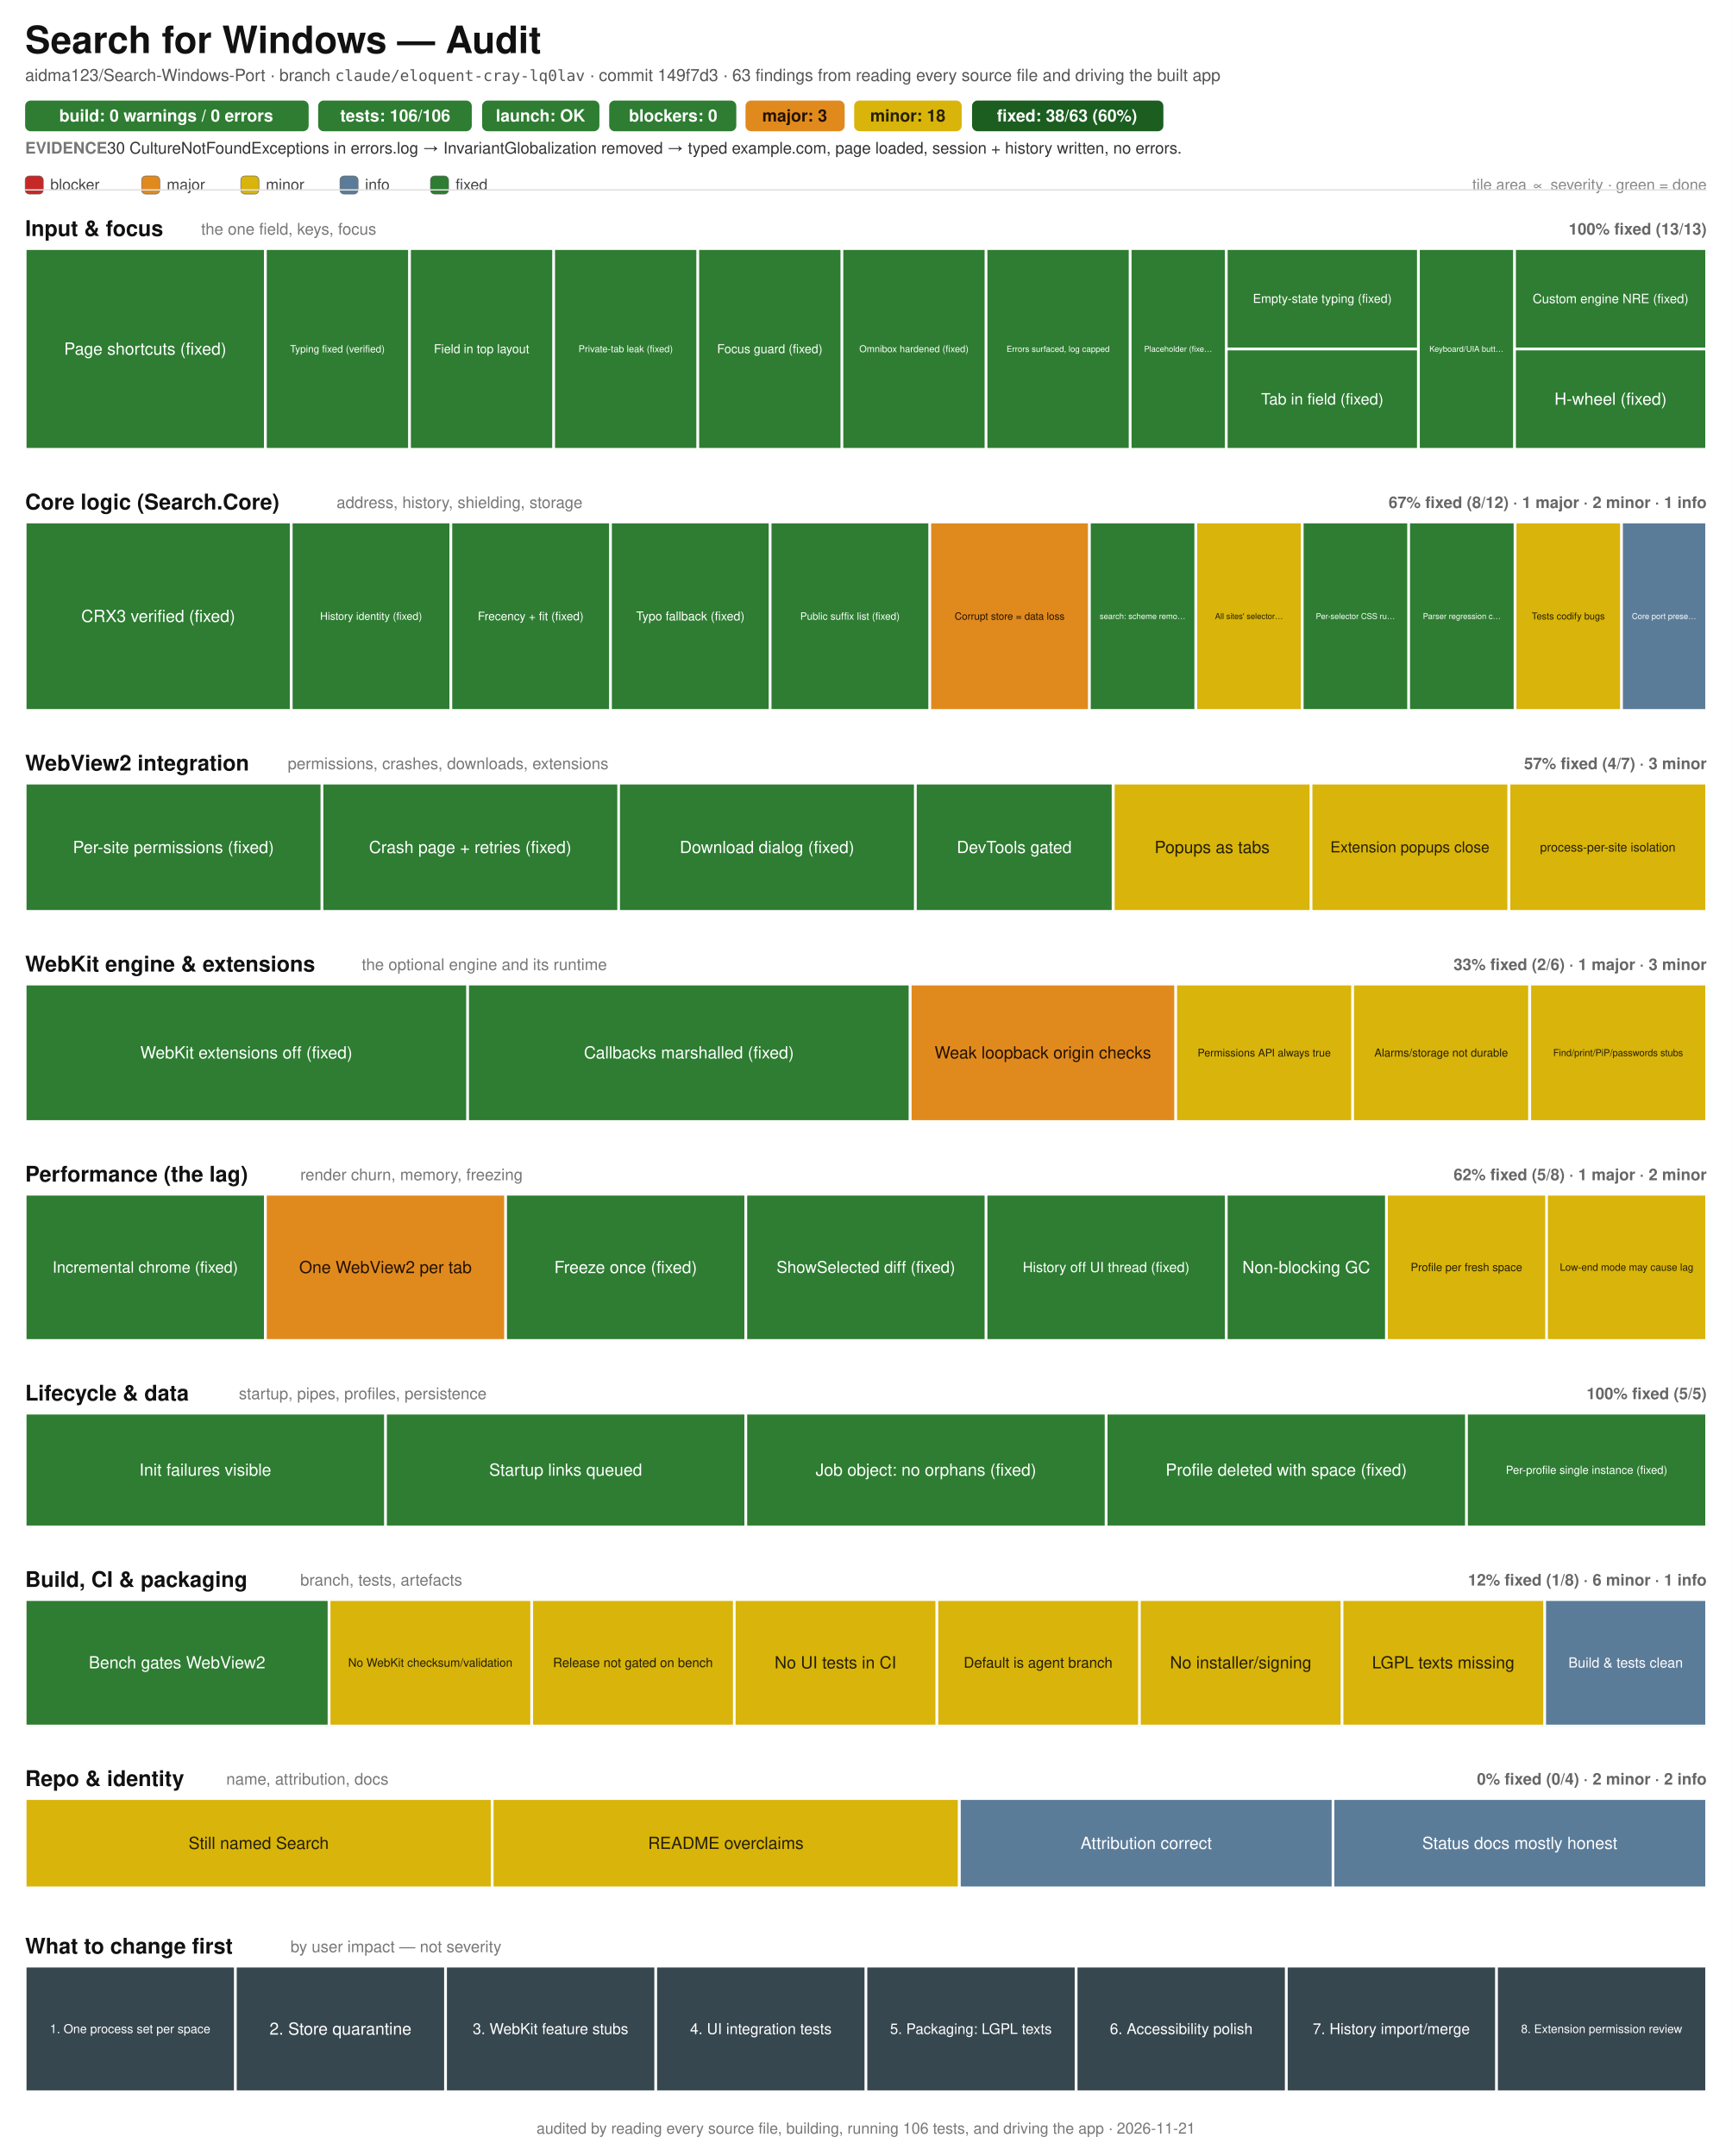
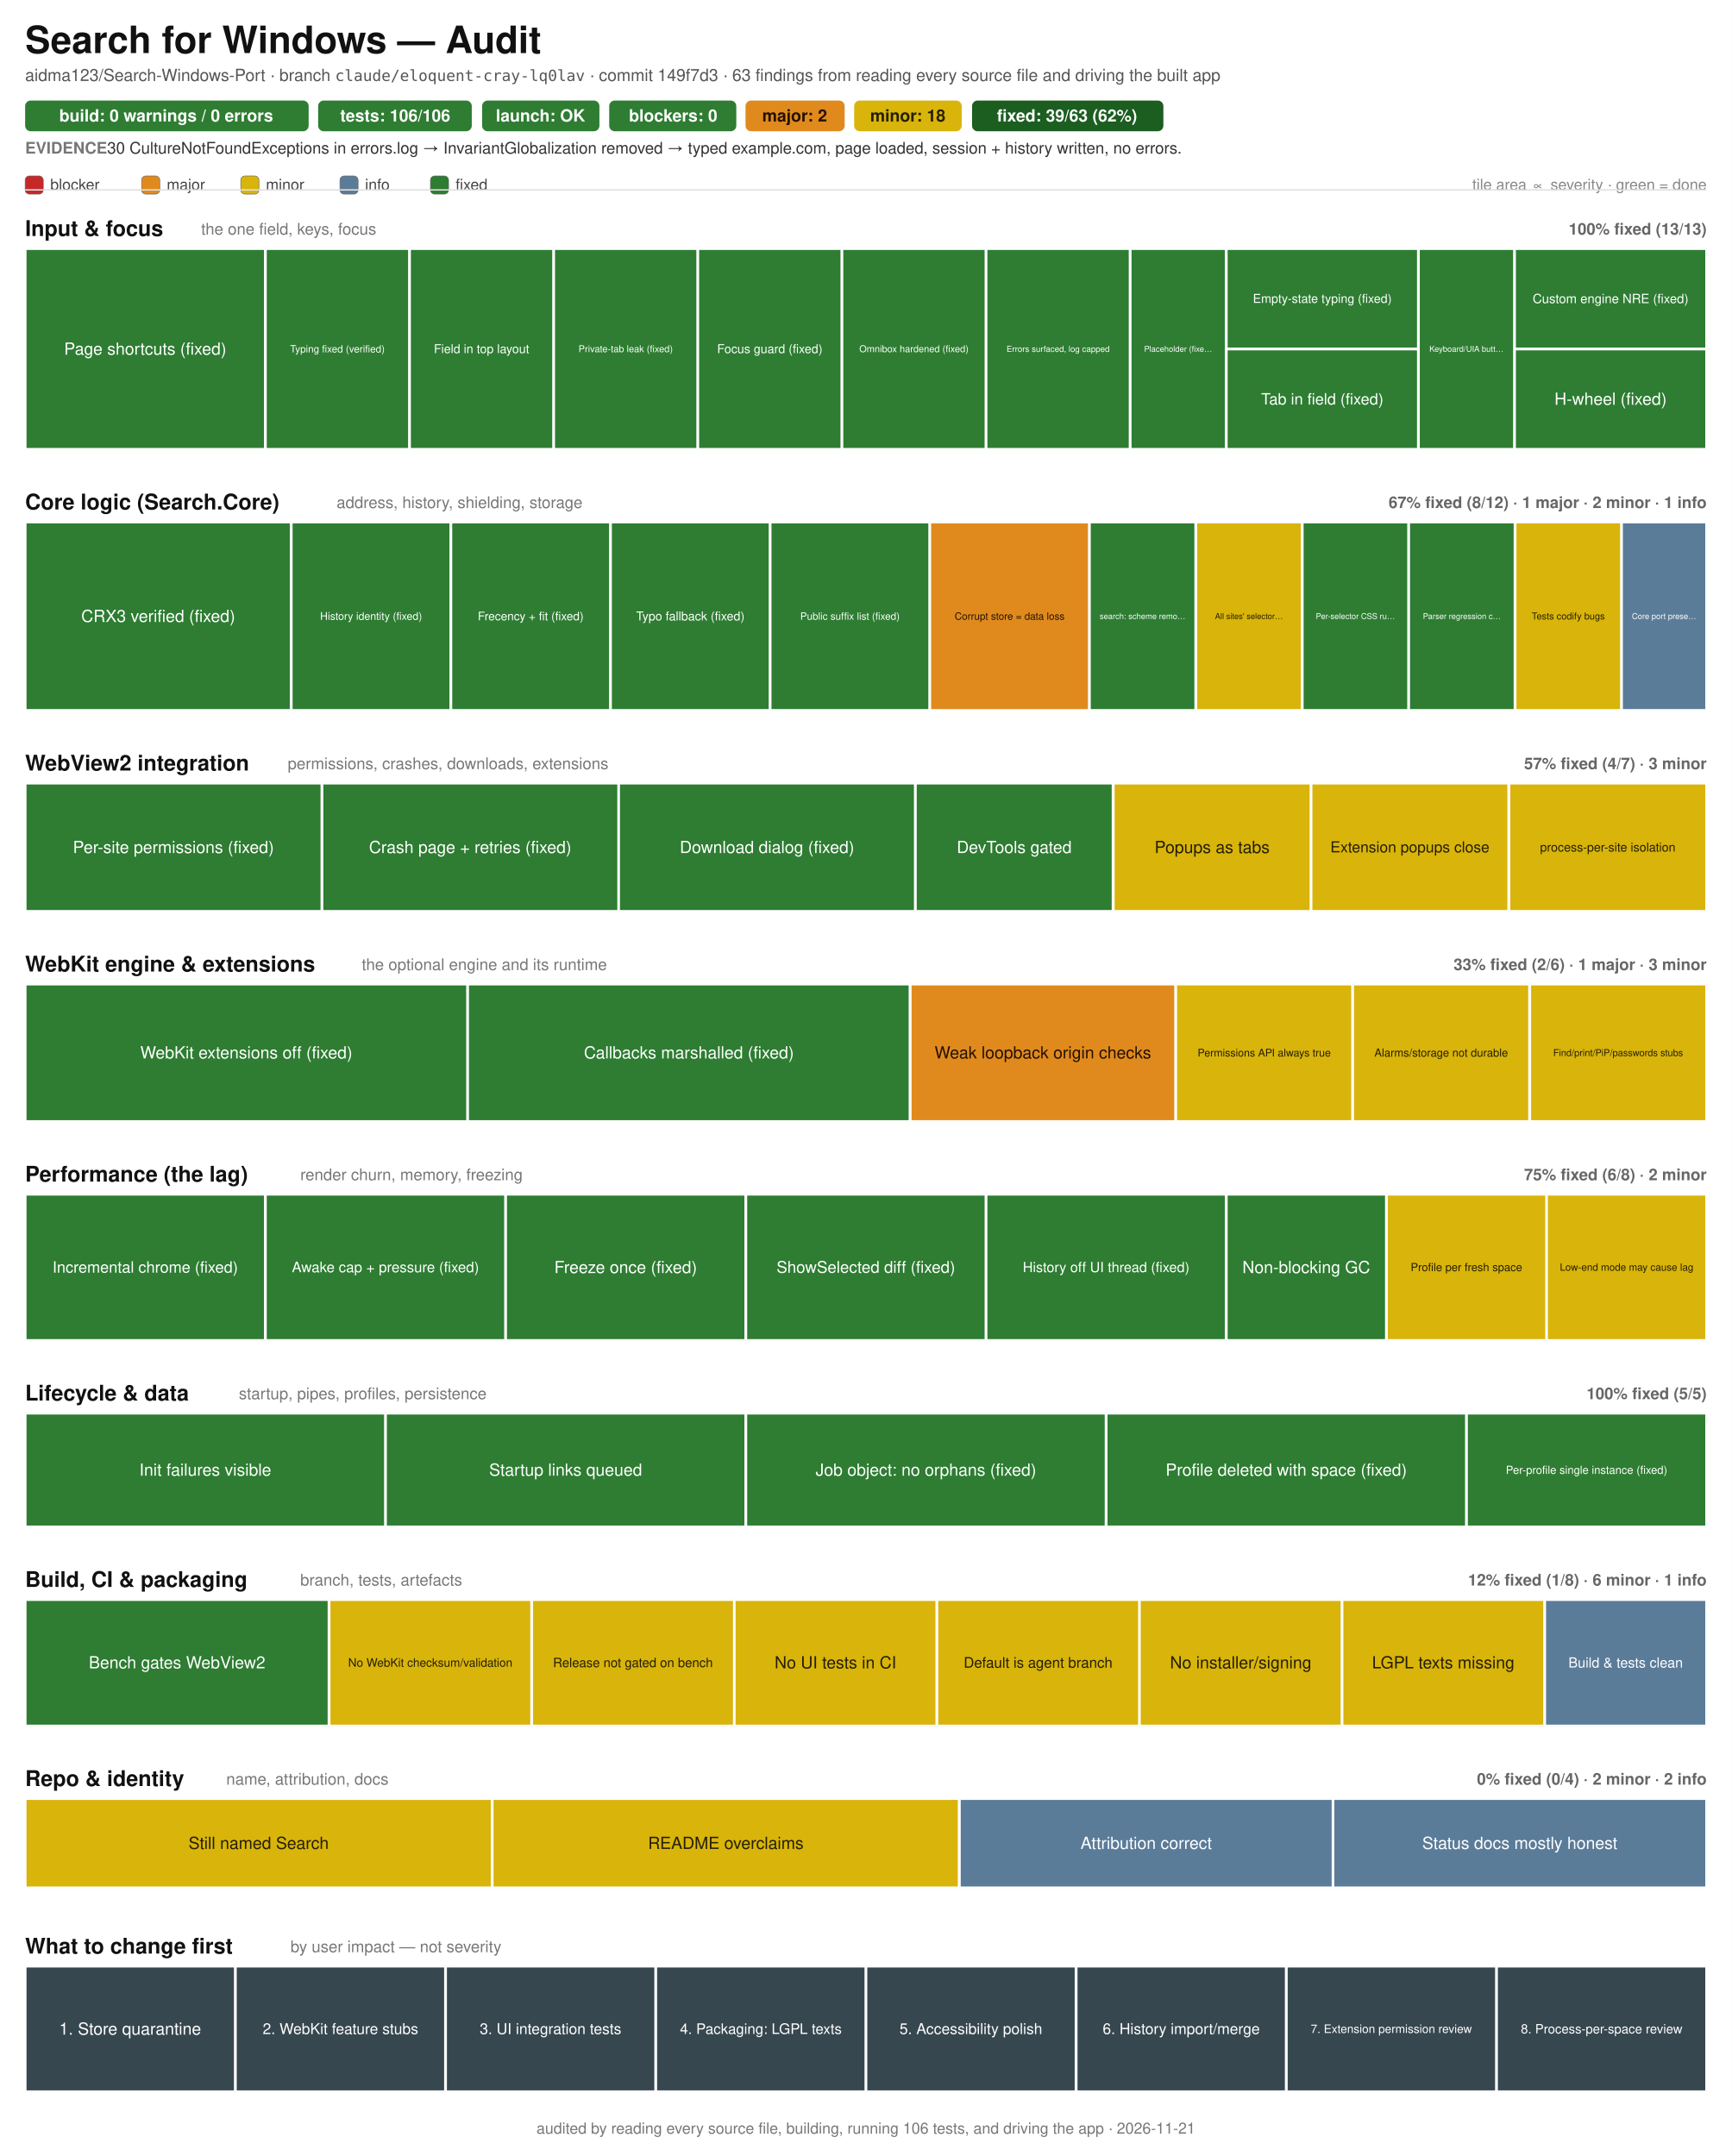
<svg xmlns="http://www.w3.org/2000/svg" width="1240" height="1544" viewBox="0 0 1240 1544" font-family="Segoe UI, Helvetica, Arial, sans-serif">
  <rect width="1240" height="1544" fill="#ffffff" />
  <text x="18" y="38" font-size="27" font-weight="bold" fill="#111">Search for Windows — Audit</text>
  <text x="18" y="58" font-size="12" fill="#555">aidma123/Search-Windows-Port · branch <tspan font-family="Consolas, 'Cascadia Mono', monospace" font-size="11">claude/eloquent-cray-lq0lav</tspan> · commit 149f7d3 · 63 findings from reading every source file and driving the built app</text>
  <rect x="18" y="72" width="203" height="22" rx="4" fill="#2e7d32" />
  <text x="119" y="87" font-size="12" font-weight="bold" fill="#fff" text-anchor="middle">build: 0 warnings / 0 errors</text>
  <rect x="227.8" y="72" width="110" height="22" rx="4" fill="#2e7d32" />
  <text x="283" y="87" font-size="12" font-weight="bold" fill="#fff" text-anchor="middle">tests: 106/106</text>
  <rect x="345.2" y="72" width="84" height="22" rx="4" fill="#2e7d32" />
  <text x="387" y="87" font-size="12" font-weight="bold" fill="#fff" text-anchor="middle">launch: OK</text>
  <rect x="436.2" y="72" width="91" height="22" rx="4" fill="#2e7d32" />
  <text x="482" y="87" font-size="12" font-weight="bold" fill="#fff" text-anchor="middle">blockers: 0</text>
  <rect x="533.8" y="72" width="71" height="22" rx="4" fill="#e08a1e" />
-   <text x="569" y="87" font-size="12" font-weight="bold" fill="#241100" text-anchor="middle">major: 3</text>
+   <text x="569" y="87" font-size="12" font-weight="bold" fill="#241100" text-anchor="middle">major: 2</text>
  <rect x="611.6" y="72" width="77" height="22" rx="4" fill="#d9b40a" />
  <text x="650" y="87" font-size="12" font-weight="bold" fill="#241f00" text-anchor="middle">minor: 18</text>
  <rect x="696" y="72" width="137" height="22" rx="4" fill="#1b5e20" />
-   <text x="764" y="87" font-size="12" font-weight="bold" fill="#fff" text-anchor="middle">fixed: 38/63 (60%)</text>
+   <text x="764" y="87" font-size="12" font-weight="bold" fill="#fff" text-anchor="middle">fixed: 39/63 (62%)</text>
  <text x="18" y="110" font-size="11.5" fill="#333">
    <tspan font-weight="bold" fill="#777">EVIDENCE  </tspan>30 CultureNotFoundExceptions in errors.log → InvariantGlobalization removed → typed example.com, page loaded, session + history written, no errors.</text>
  <rect x="18" y="126" width="13" height="13" rx="3" fill="#c62828" stroke="#666" stroke-width="0.4" />
  <text x="36" y="136" font-size="11" fill="#444">blocker</text>
  <rect x="101.4" y="126" width="13" height="13" rx="3" fill="#e08a1e" stroke="#666" stroke-width="0.4" />
  <text x="119.4" y="136" font-size="11" fill="#444">major</text>
  <rect x="172.4" y="126" width="13" height="13" rx="3" fill="#d9b40a" stroke="#666" stroke-width="0.4" />
  <text x="190.4" y="136" font-size="11" fill="#444">minor</text>
  <rect x="243.4" y="126" width="13" height="13" rx="3" fill="#5b7c99" stroke="#666" stroke-width="0.4" />
  <text x="261.4" y="136" font-size="11" fill="#444">info</text>
  <rect x="308.2" y="126" width="13" height="13" rx="3" fill="#2e7d32" stroke="#666" stroke-width="0.4" />
  <text x="326.2" y="136" font-size="11" fill="#444">fixed</text>
  <text x="1222" y="136" font-size="11" fill="#888" text-anchor="end">tile area ∝ severity · green = done</text>
  <line x1="18" y1="136" x2="1222" y2="136" stroke="#e0e0e0" />
  <text x="18" y="169" font-size="15.5" font-weight="bold" fill="#111">Input &amp; focus</text>
  <text x="144" y="168" font-size="11.5" fill="#777">the one field, keys, focus</text>
  <text x="1222" y="168" font-size="11.5" font-weight="bold" fill="#666" text-anchor="end">100% fixed (13/13)</text>
  <rect x="18" y="178" width="1204" height="144" fill="#efefef" />
  <rect x="18.5" y="178.5" width="171.0" height="142.8" fill="#2e7d32" stroke="#ffffff" stroke-width="1" />
  <text x="104.0" y="254.0" font-size="12.0" fill="#ffffff" text-anchor="middle">Page shortcuts (fixed)</text>
  <rect x="190.5" y="178.5" width="102.2" height="142.8" fill="#2e7d32" stroke="#ffffff" stroke-width="1" />
  <text x="241.6" y="252.4" font-size="7.2" fill="#ffffff" text-anchor="middle">Typing fixed (verified)</text>
  <rect x="293.7" y="178.5" width="102.2" height="142.8" fill="#2e7d32" stroke="#ffffff" stroke-width="1" />
  <text x="344.8" y="252.9" font-size="8.8" fill="#ffffff" text-anchor="middle">Field in top layout</text>
  <rect x="396.9" y="178.5" width="102.2" height="142.8" fill="#2e7d32" stroke="#ffffff" stroke-width="1" />
  <text x="448.0" y="252.2" font-size="6.8" fill="#ffffff" text-anchor="middle">Private-tab leak (fixed)</text>
  <rect x="500.1" y="178.5" width="102.2" height="142.8" fill="#2e7d32" stroke="#ffffff" stroke-width="1" />
  <text x="551.2" y="252.9" font-size="8.8" fill="#ffffff" text-anchor="middle">Focus guard (fixed)</text>
  <rect x="603.3" y="178.5" width="102.2" height="142.8" fill="#2e7d32" stroke="#ffffff" stroke-width="1" />
  <text x="654.4" y="252.2" font-size="6.8" fill="#ffffff" text-anchor="middle">Omnibox hardened (fixed)</text>
  <rect x="706.5" y="178.5" width="102.2" height="142.8" fill="#2e7d32" stroke="#ffffff" stroke-width="1" />
  <text x="757.6" y="252.0" font-size="6.0" fill="#ffffff" text-anchor="middle">Errors surfaced, log capped</text>
  <rect x="809.7" y="178.5" width="67.8" height="142.8" fill="#2e7d32" stroke="#ffffff" stroke-width="1" />
  <text x="843.6" y="251.9" font-size="5.8" fill="#ffffff" text-anchor="middle">Placeholder (fixe…</text>
  <rect x="878.5" y="178.5" width="136.6" height="70.9" fill="#2e7d32" stroke="#ffffff" stroke-width="1" />
  <text x="946.8" y="216.9" font-size="8.8" fill="#ffffff" text-anchor="middle">Empty-state typing (fixed)</text>
  <rect x="878.5" y="250.4" width="136.6" height="70.9" fill="#2e7d32" stroke="#ffffff" stroke-width="1" />
  <text x="946.8" y="289.7" font-size="11.2" fill="#ffffff" text-anchor="middle">Tab in field (fixed)</text>
  <rect x="1016.1" y="178.5" width="67.8" height="142.8" fill="#2e7d32" stroke="#ffffff" stroke-width="1" />
  <text x="1050.0" y="251.9" font-size="5.8" fill="#ffffff" text-anchor="middle">Keyboard/UIA butt…</text>
  <rect x="1084.9" y="178.5" width="136.6" height="70.9" fill="#2e7d32" stroke="#ffffff" stroke-width="1" />
  <text x="1153.2" y="217.1" font-size="9.2" fill="#ffffff" text-anchor="middle">Custom engine NRE (fixed)</text>
  <rect x="1084.9" y="250.4" width="136.6" height="70.9" fill="#2e7d32" stroke="#ffffff" stroke-width="1" />
  <text x="1153.2" y="289.9" font-size="12.0" fill="#ffffff" text-anchor="middle">H-wheel (fixed)</text>
  <text x="18" y="364.822" font-size="15.5" font-weight="bold" fill="#111">Core logic (Search.Core)</text>
  <text x="241" y="363.822" font-size="11.5" fill="#777">address, history, shielding, storage</text>
  <text x="1222" y="363.822" font-size="11.5" font-weight="bold" fill="#666" text-anchor="end">67% fixed (8/12) · 1 major · 2 minor · 1 info</text>
  <rect x="18" y="373.822" width="1204" height="135" fill="#efefef" />
  <rect x="18.5" y="374.3" width="189.5" height="134.0" fill="#2e7d32" stroke="#ffffff" stroke-width="1" />
  <text x="113.3" y="445.4" font-size="12.0" fill="#ffffff" text-anchor="middle">CRX3 verified (fixed)</text>
  <rect x="209.0" y="374.3" width="113.3" height="134.0" fill="#2e7d32" stroke="#ffffff" stroke-width="1" />
  <text x="265.7" y="443.9" font-size="7.6" fill="#ffffff" text-anchor="middle">History identity (fixed)</text>
  <rect x="323.3" y="374.3" width="113.3" height="134.0" fill="#2e7d32" stroke="#ffffff" stroke-width="1" />
  <text x="380.0" y="444.2" font-size="8.4" fill="#ffffff" text-anchor="middle">Frecency + fit (fixed)</text>
  <rect x="437.6" y="374.3" width="113.3" height="134.0" fill="#2e7d32" stroke="#ffffff" stroke-width="1" />
  <text x="494.3" y="444.3" font-size="8.8" fill="#ffffff" text-anchor="middle">Typo fallback (fixed)</text>
  <rect x="551.9" y="374.3" width="113.3" height="134.0" fill="#2e7d32" stroke="#ffffff" stroke-width="1" />
  <text x="608.6" y="443.8" font-size="7.2" fill="#ffffff" text-anchor="middle">Public suffix list (fixed)</text>
  <rect x="666.2" y="374.3" width="113.3" height="134.0" fill="#e08a1e" stroke="#ffffff" stroke-width="1" />
  <text x="722.9" y="443.8" font-size="7.2" fill="#241100" text-anchor="middle">Corrupt store = data loss</text>
  <rect x="780.5" y="374.3" width="75.2" height="134.0" fill="#2e7d32" stroke="#ffffff" stroke-width="1" />
  <text x="818.1" y="443.3" font-size="5.8" fill="#ffffff" text-anchor="middle">search: scheme remo…</text>
  <rect x="856.7" y="374.3" width="75.2" height="134.0" fill="#d9b40a" stroke="#ffffff" stroke-width="1" />
  <text x="894.3" y="443.3" font-size="5.8" fill="#241f00" text-anchor="middle">All sites' selector…</text>
  <rect x="932.9" y="374.3" width="75.2" height="134.0" fill="#2e7d32" stroke="#ffffff" stroke-width="1" />
  <text x="970.5" y="443.3" font-size="5.8" fill="#ffffff" text-anchor="middle">Per-selector CSS ru…</text>
  <rect x="1009.1" y="374.3" width="75.2" height="134.0" fill="#2e7d32" stroke="#ffffff" stroke-width="1" />
  <text x="1046.7" y="443.3" font-size="5.8" fill="#ffffff" text-anchor="middle">Parser regression c…</text>
  <rect x="1085.3" y="374.3" width="75.2" height="134.0" fill="#d9b40a" stroke="#ffffff" stroke-width="1" />
  <text x="1122.9" y="443.6" font-size="6.8" fill="#241f00" text-anchor="middle">Tests codify bugs</text>
  <rect x="1161.5" y="374.3" width="60.0" height="134.0" fill="#5b7c99" stroke="#ffffff" stroke-width="1" />
  <text x="1191.5" y="443.3" font-size="5.8" fill="#ffffff" text-anchor="middle">Core port prese…</text>
  <text x="18" y="551.815" font-size="15.5" font-weight="bold" fill="#111">WebView2 integration</text>
  <text x="206" y="550.815" font-size="11.5" fill="#777">permissions, crashes, downloads, extensions</text>
  <text x="1222" y="550.815" font-size="11.5" font-weight="bold" fill="#666" text-anchor="end">57% fixed (4/7) · 3 minor</text>
  <rect x="18" y="560.815" width="1204" height="92" fill="#efefef" />
  <rect x="18.5" y="561.3" width="211.5" height="90.9" fill="#2e7d32" stroke="#ffffff" stroke-width="1" />
  <text x="124.2" y="610.9" font-size="12.0" fill="#ffffff" text-anchor="middle">Per-site permissions (fixed)</text>
  <rect x="231.0" y="561.3" width="211.5" height="90.9" fill="#2e7d32" stroke="#ffffff" stroke-width="1" />
  <text x="336.7" y="610.9" font-size="12.0" fill="#ffffff" text-anchor="middle">Crash page + retries (fixed)</text>
  <rect x="443.4" y="561.3" width="211.5" height="90.9" fill="#2e7d32" stroke="#ffffff" stroke-width="1" />
  <text x="549.2" y="610.9" font-size="12.0" fill="#ffffff" text-anchor="middle">Download dialog (fixed)</text>
  <rect x="655.9" y="561.3" width="140.6" height="90.9" fill="#2e7d32" stroke="#ffffff" stroke-width="1" />
  <text x="726.2" y="610.9" font-size="12.0" fill="#ffffff" text-anchor="middle">DevTools gated</text>
  <rect x="797.6" y="561.3" width="140.6" height="90.9" fill="#d9b40a" stroke="#ffffff" stroke-width="1" />
  <text x="867.9" y="610.9" font-size="12.0" fill="#241f00" text-anchor="middle">Popups as tabs</text>
  <rect x="939.2" y="561.3" width="140.6" height="90.9" fill="#d9b40a" stroke="#ffffff" stroke-width="1" />
  <text x="1009.5" y="610.4" font-size="10.8" fill="#241f00" text-anchor="middle">Extension popups close</text>
  <rect x="1080.9" y="561.3" width="140.6" height="90.9" fill="#d9b40a" stroke="#ffffff" stroke-width="1" />
  <text x="1151.2" y="609.8" font-size="8.8" fill="#241f00" text-anchor="middle">process-per-site isolation</text>
  <text x="18" y="695.729" font-size="15.5" font-weight="bold" fill="#111">WebKit engine &amp; extensions</text>
  <text x="259" y="694.729" font-size="11.5" fill="#777">the optional engine and its runtime</text>
  <text x="1222" y="694.729" font-size="11.5" font-weight="bold" fill="#666" text-anchor="end">33% fixed (2/6) · 1 major · 3 minor</text>
  <rect x="18" y="704.729" width="1204" height="98" fill="#efefef" />
  <rect x="18.5" y="705.2" width="315.8" height="97.5" fill="#2e7d32" stroke="#ffffff" stroke-width="1" />
  <text x="176.4" y="758.0" font-size="12.0" fill="#ffffff" text-anchor="middle">WebKit extensions off (fixed)</text>
  <rect x="335.3" y="705.2" width="315.8" height="97.5" fill="#2e7d32" stroke="#ffffff" stroke-width="1" />
  <text x="493.3" y="758.0" font-size="12.0" fill="#ffffff" text-anchor="middle">Callbacks marshalled (fixed)</text>
  <rect x="652.2" y="705.2" width="189.1" height="97.5" fill="#e08a1e" stroke="#ffffff" stroke-width="1" />
  <text x="746.7" y="758.0" font-size="12.0" fill="#241100" text-anchor="middle">Weak loopback origin checks</text>
  <rect x="842.3" y="705.2" width="125.7" height="97.5" fill="#d9b40a" stroke="#ffffff" stroke-width="1" />
  <text x="905.2" y="756.6" font-size="7.6" fill="#241f00" text-anchor="middle">Permissions API always true</text>
  <rect x="969.0" y="705.2" width="125.7" height="97.5" fill="#d9b40a" stroke="#ffffff" stroke-width="1" />
  <text x="1031.9" y="756.7" font-size="8.0" fill="#241f00" text-anchor="middle">Alarms/storage not durable</text>
  <rect x="1095.8" y="705.2" width="125.7" height="97.5" fill="#d9b40a" stroke="#ffffff" stroke-width="1" />
  <text x="1158.6" y="756.3" font-size="6.8" fill="#241f00" text-anchor="middle">Find/print/PiP/passwords stubs</text>
  <text x="18" y="846.205" font-size="15.5" font-weight="bold" fill="#111">Performance (the lag)</text>
  <text x="215" y="845.205" font-size="11.5" fill="#777">render churn, memory, freezing</text>
-   <text x="1222" y="845.205" font-size="11.5" font-weight="bold" fill="#666" text-anchor="end">62% fixed (5/8) · 1 major · 2 minor</text>
+   <text x="1222" y="845.205" font-size="11.5" font-weight="bold" fill="#666" text-anchor="end">75% fixed (6/8) · 2 minor</text>
  <rect x="18" y="855.205" width="1204" height="105" fill="#efefef" />
  <rect x="18.5" y="855.7" width="171.0" height="103.8" fill="#2e7d32" stroke="#ffffff" stroke-width="1" />
  <text x="104.0" y="911.4" font-size="11.2" fill="#ffffff" text-anchor="middle">Incremental chrome (fixed)</text>
-   <rect x="190.5" y="855.7" width="171.0" height="103.8" fill="#e08a1e" stroke="#ffffff" stroke-width="1" />
-   <text x="276.0" y="911.7" font-size="12.0" fill="#241100" text-anchor="middle">One WebView2 per tab</text>
+   <rect x="190.5" y="855.7" width="171.0" height="103.8" fill="#2e7d32" stroke="#ffffff" stroke-width="1" />
+   <text x="276.0" y="911.1" font-size="10.4" fill="#ffffff" text-anchor="middle">Awake cap + pressure (fixed)</text>
  <rect x="362.5" y="855.7" width="171.0" height="103.8" fill="#2e7d32" stroke="#ffffff" stroke-width="1" />
  <text x="448.0" y="911.7" font-size="12.0" fill="#ffffff" text-anchor="middle">Freeze once (fixed)</text>
  <rect x="534.5" y="855.7" width="171.0" height="103.8" fill="#2e7d32" stroke="#ffffff" stroke-width="1" />
  <text x="620.0" y="911.5" font-size="11.6" fill="#ffffff" text-anchor="middle">ShowSelected diff (fixed)</text>
  <rect x="706.5" y="855.7" width="171.0" height="103.8" fill="#2e7d32" stroke="#ffffff" stroke-width="1" />
  <text x="792.0" y="911.0" font-size="10.0" fill="#ffffff" text-anchor="middle">History off UI thread (fixed)</text>
  <rect x="878.5" y="855.7" width="113.7" height="103.8" fill="#2e7d32" stroke="#ffffff" stroke-width="1" />
  <text x="935.3" y="911.7" font-size="12.0" fill="#ffffff" text-anchor="middle">Non-blocking GC</text>
  <rect x="993.2" y="855.7" width="113.7" height="103.8" fill="#d9b40a" stroke="#ffffff" stroke-width="1" />
  <text x="1050.0" y="910.3" font-size="8.0" fill="#241f00" text-anchor="middle">Profile per fresh space</text>
  <rect x="1107.8" y="855.7" width="113.7" height="103.8" fill="#d9b40a" stroke="#ffffff" stroke-width="1" />
  <text x="1164.7" y="910.0" font-size="7.2" fill="#241f00" text-anchor="middle">Low-end mode may cause lag</text>
  <text x="18" y="1002.986" font-size="15.5" font-weight="bold" fill="#111">Lifecycle &amp; data</text>
  <text x="171" y="1001.986" font-size="11.5" fill="#777">startup, pipes, profiles, persistence</text>
  <text x="1222" y="1001.986" font-size="11.5" font-weight="bold" fill="#666" text-anchor="end">100% fixed (5/5)</text>
  <rect x="18" y="1011.986" width="1204" height="81" fill="#efefef" />
  <rect x="18.5" y="1012.5" width="257.0" height="80.5" fill="#2e7d32" stroke="#ffffff" stroke-width="1" />
  <text x="147.0" y="1056.8" font-size="12.0" fill="#ffffff" text-anchor="middle">Init failures visible</text>
  <rect x="276.5" y="1012.5" width="257.0" height="80.5" fill="#2e7d32" stroke="#ffffff" stroke-width="1" />
  <text x="405.0" y="1056.8" font-size="12.0" fill="#ffffff" text-anchor="middle">Startup links queued</text>
  <rect x="534.5" y="1012.5" width="257.0" height="80.5" fill="#2e7d32" stroke="#ffffff" stroke-width="1" />
  <text x="663.0" y="1056.8" font-size="12.0" fill="#ffffff" text-anchor="middle">Job object: no orphans (fixed)</text>
  <rect x="792.5" y="1012.5" width="257.0" height="80.5" fill="#2e7d32" stroke="#ffffff" stroke-width="1" />
  <text x="921.0" y="1056.8" font-size="12.0" fill="#ffffff" text-anchor="middle">Profile deleted with space (fixed)</text>
  <rect x="1050.5" y="1012.5" width="171.0" height="80.5" fill="#2e7d32" stroke="#ffffff" stroke-width="1" />
  <text x="1136.0" y="1055.5" font-size="8.0" fill="#ffffff" text-anchor="middle">Per-profile single instance (fixed)</text>
  <text x="18" y="1136.475" font-size="15.5" font-weight="bold" fill="#111">Build, CI &amp; packaging</text>
  <text x="215" y="1135.475" font-size="11.5" fill="#777">branch, tests, artefacts</text>
  <text x="1222" y="1135.475" font-size="11.5" font-weight="bold" fill="#666" text-anchor="end">12% fixed (1/8) · 6 minor · 1 info</text>
  <rect x="18" y="1145.475" width="1204" height="91" fill="#efefef" />
  <rect x="18.5" y="1146.0" width="216.6" height="89.6" fill="#2e7d32" stroke="#ffffff" stroke-width="1" />
  <text x="126.8" y="1194.8" font-size="12.0" fill="#ffffff" text-anchor="middle">Bench gates WebView2</text>
  <rect x="236.1" y="1146.0" width="144.1" height="89.6" fill="#d9b40a" stroke="#ffffff" stroke-width="1" />
  <text x="308.1" y="1193.6" font-size="8.4" fill="#241f00" text-anchor="middle">No WebKit checksum/validation</text>
  <rect x="381.2" y="1146.0" width="144.1" height="89.6" fill="#d9b40a" stroke="#ffffff" stroke-width="1" />
  <text x="453.2" y="1193.9" font-size="9.2" fill="#241f00" text-anchor="middle">Release not gated on bench</text>
  <rect x="526.2" y="1146.0" width="144.1" height="89.6" fill="#d9b40a" stroke="#ffffff" stroke-width="1" />
  <text x="598.2" y="1194.8" font-size="12.0" fill="#241f00" text-anchor="middle">No UI tests in CI</text>
  <rect x="671.3" y="1146.0" width="144.1" height="89.6" fill="#d9b40a" stroke="#ffffff" stroke-width="1" />
  <text x="743.3" y="1194.3" font-size="10.4" fill="#241f00" text-anchor="middle">Default is agent branch</text>
  <rect x="816.3" y="1146.0" width="144.1" height="89.6" fill="#d9b40a" stroke="#ffffff" stroke-width="1" />
  <text x="888.4" y="1194.8" font-size="12.0" fill="#241f00" text-anchor="middle">No installer/signing</text>
  <rect x="961.4" y="1146.0" width="144.1" height="89.6" fill="#d9b40a" stroke="#ffffff" stroke-width="1" />
  <text x="1033.4" y="1194.8" font-size="12.0" fill="#241f00" text-anchor="middle">LGPL texts missing</text>
  <rect x="1106.5" y="1146.0" width="115.0" height="89.6" fill="#5b7c99" stroke="#ffffff" stroke-width="1" />
  <text x="1164.0" y="1194.2" font-size="10.0" fill="#ffffff" text-anchor="middle">Build &amp; tests clean</text>
  <text x="18" y="1279.043" font-size="15.5" font-weight="bold" fill="#111">Repo &amp; identity</text>
  <text x="162" y="1278.043" font-size="11.5" fill="#777">name, attribution, docs</text>
  <text x="1222" y="1278.043" font-size="11.5" font-weight="bold" fill="#666" text-anchor="end">0% fixed (0/4) · 2 minor · 2 info</text>
  <rect x="18" y="1288.043" width="1204" height="64" fill="#efefef" />
  <rect x="18.5" y="1288.5" width="333.4" height="63.0" fill="#d9b40a" stroke="#ffffff" stroke-width="1" />
  <text x="185.2" y="1324.1" font-size="12.0" fill="#241f00" text-anchor="middle">Still named Search</text>
  <rect x="352.9" y="1288.5" width="333.4" height="63.0" fill="#d9b40a" stroke="#ffffff" stroke-width="1" />
  <text x="519.7" y="1324.1" font-size="12.0" fill="#241f00" text-anchor="middle">README overclaims</text>
  <rect x="687.4" y="1288.5" width="266.6" height="63.0" fill="#5b7c99" stroke="#ffffff" stroke-width="1" />
  <text x="820.7" y="1324.1" font-size="12.0" fill="#ffffff" text-anchor="middle">Attribution correct</text>
  <rect x="954.9" y="1288.5" width="266.6" height="63.0" fill="#5b7c99" stroke="#ffffff" stroke-width="1" />
  <text x="1088.2" y="1324.1" font-size="12.0" fill="#ffffff" text-anchor="middle">Status docs mostly honest</text>
  <text x="18" y="1399.043" font-size="15.5" font-weight="bold" fill="#111">What to change first</text>
  <text x="208" y="1398.043" font-size="11.5" fill="#777">by user impact — not severity</text>
  <rect x="18" y="1408.043" width="1204" height="90" fill="#ececec" />
  <rect x="18.5" y="1408.5" width="149.5" height="89.0" fill="#37474f" stroke="#ffffff" stroke-width="1" />
-   <text x="93.2" y="1456.0" font-size="8.8" fill="#ffffff" text-anchor="middle">1. One process set per space</text>
+   <text x="93.2" y="1457.1" font-size="12.0" fill="#ffffff" text-anchor="middle">1. Store quarantine</text>
  <rect x="169.0" y="1408.5" width="149.5" height="89.0" fill="#37474f" stroke="#ffffff" stroke-width="1" />
-   <text x="243.8" y="1457.1" font-size="12.0" fill="#ffffff" text-anchor="middle">2. Store quarantine</text>
+   <text x="243.8" y="1456.7" font-size="10.8" fill="#ffffff" text-anchor="middle">2. WebKit feature stubs</text>
  <rect x="319.5" y="1408.5" width="149.5" height="89.0" fill="#37474f" stroke="#ffffff" stroke-width="1" />
-   <text x="394.2" y="1456.7" font-size="10.8" fill="#ffffff" text-anchor="middle">3. WebKit feature stubs</text>
+   <text x="394.2" y="1456.7" font-size="10.8" fill="#ffffff" text-anchor="middle">3. UI integration tests</text>
  <rect x="470.0" y="1408.5" width="149.5" height="89.0" fill="#37474f" stroke="#ffffff" stroke-width="1" />
-   <text x="544.8" y="1456.7" font-size="10.8" fill="#ffffff" text-anchor="middle">4. UI integration tests</text>
+   <text x="544.8" y="1456.6" font-size="10.4" fill="#ffffff" text-anchor="middle">4. Packaging: LGPL texts</text>
  <rect x="620.5" y="1408.5" width="149.5" height="89.0" fill="#37474f" stroke="#ffffff" stroke-width="1" />
-   <text x="695.2" y="1456.6" font-size="10.4" fill="#ffffff" text-anchor="middle">5. Packaging: LGPL texts</text>
+   <text x="695.2" y="1456.7" font-size="10.8" fill="#ffffff" text-anchor="middle">5. Accessibility polish</text>
  <rect x="771.0" y="1408.5" width="149.5" height="89.0" fill="#37474f" stroke="#ffffff" stroke-width="1" />
-   <text x="845.8" y="1456.7" font-size="10.8" fill="#ffffff" text-anchor="middle">6. Accessibility polish</text>
+   <text x="845.8" y="1456.7" font-size="10.8" fill="#ffffff" text-anchor="middle">6. History import/merge</text>
  <rect x="921.5" y="1408.5" width="149.5" height="89.0" fill="#37474f" stroke="#ffffff" stroke-width="1" />
-   <text x="996.2" y="1456.7" font-size="10.8" fill="#ffffff" text-anchor="middle">7. History import/merge</text>
+   <text x="996.2" y="1455.9" font-size="8.4" fill="#ffffff" text-anchor="middle">7. Extension permission review</text>
  <rect x="1072.0" y="1408.5" width="149.5" height="89.0" fill="#37474f" stroke="#ffffff" stroke-width="1" />
-   <text x="1146.8" y="1455.9" font-size="8.4" fill="#ffffff" text-anchor="middle">8. Extension permission review</text>
+   <text x="1146.8" y="1456.2" font-size="9.2" fill="#ffffff" text-anchor="middle">8. Process-per-space review</text>
  <text x="620.0" y="1528" font-size="11" fill="#777" text-anchor="middle">audited by reading every source file, building, running 106 tests, and driving the app · 2026-11-21</text>
</svg>
